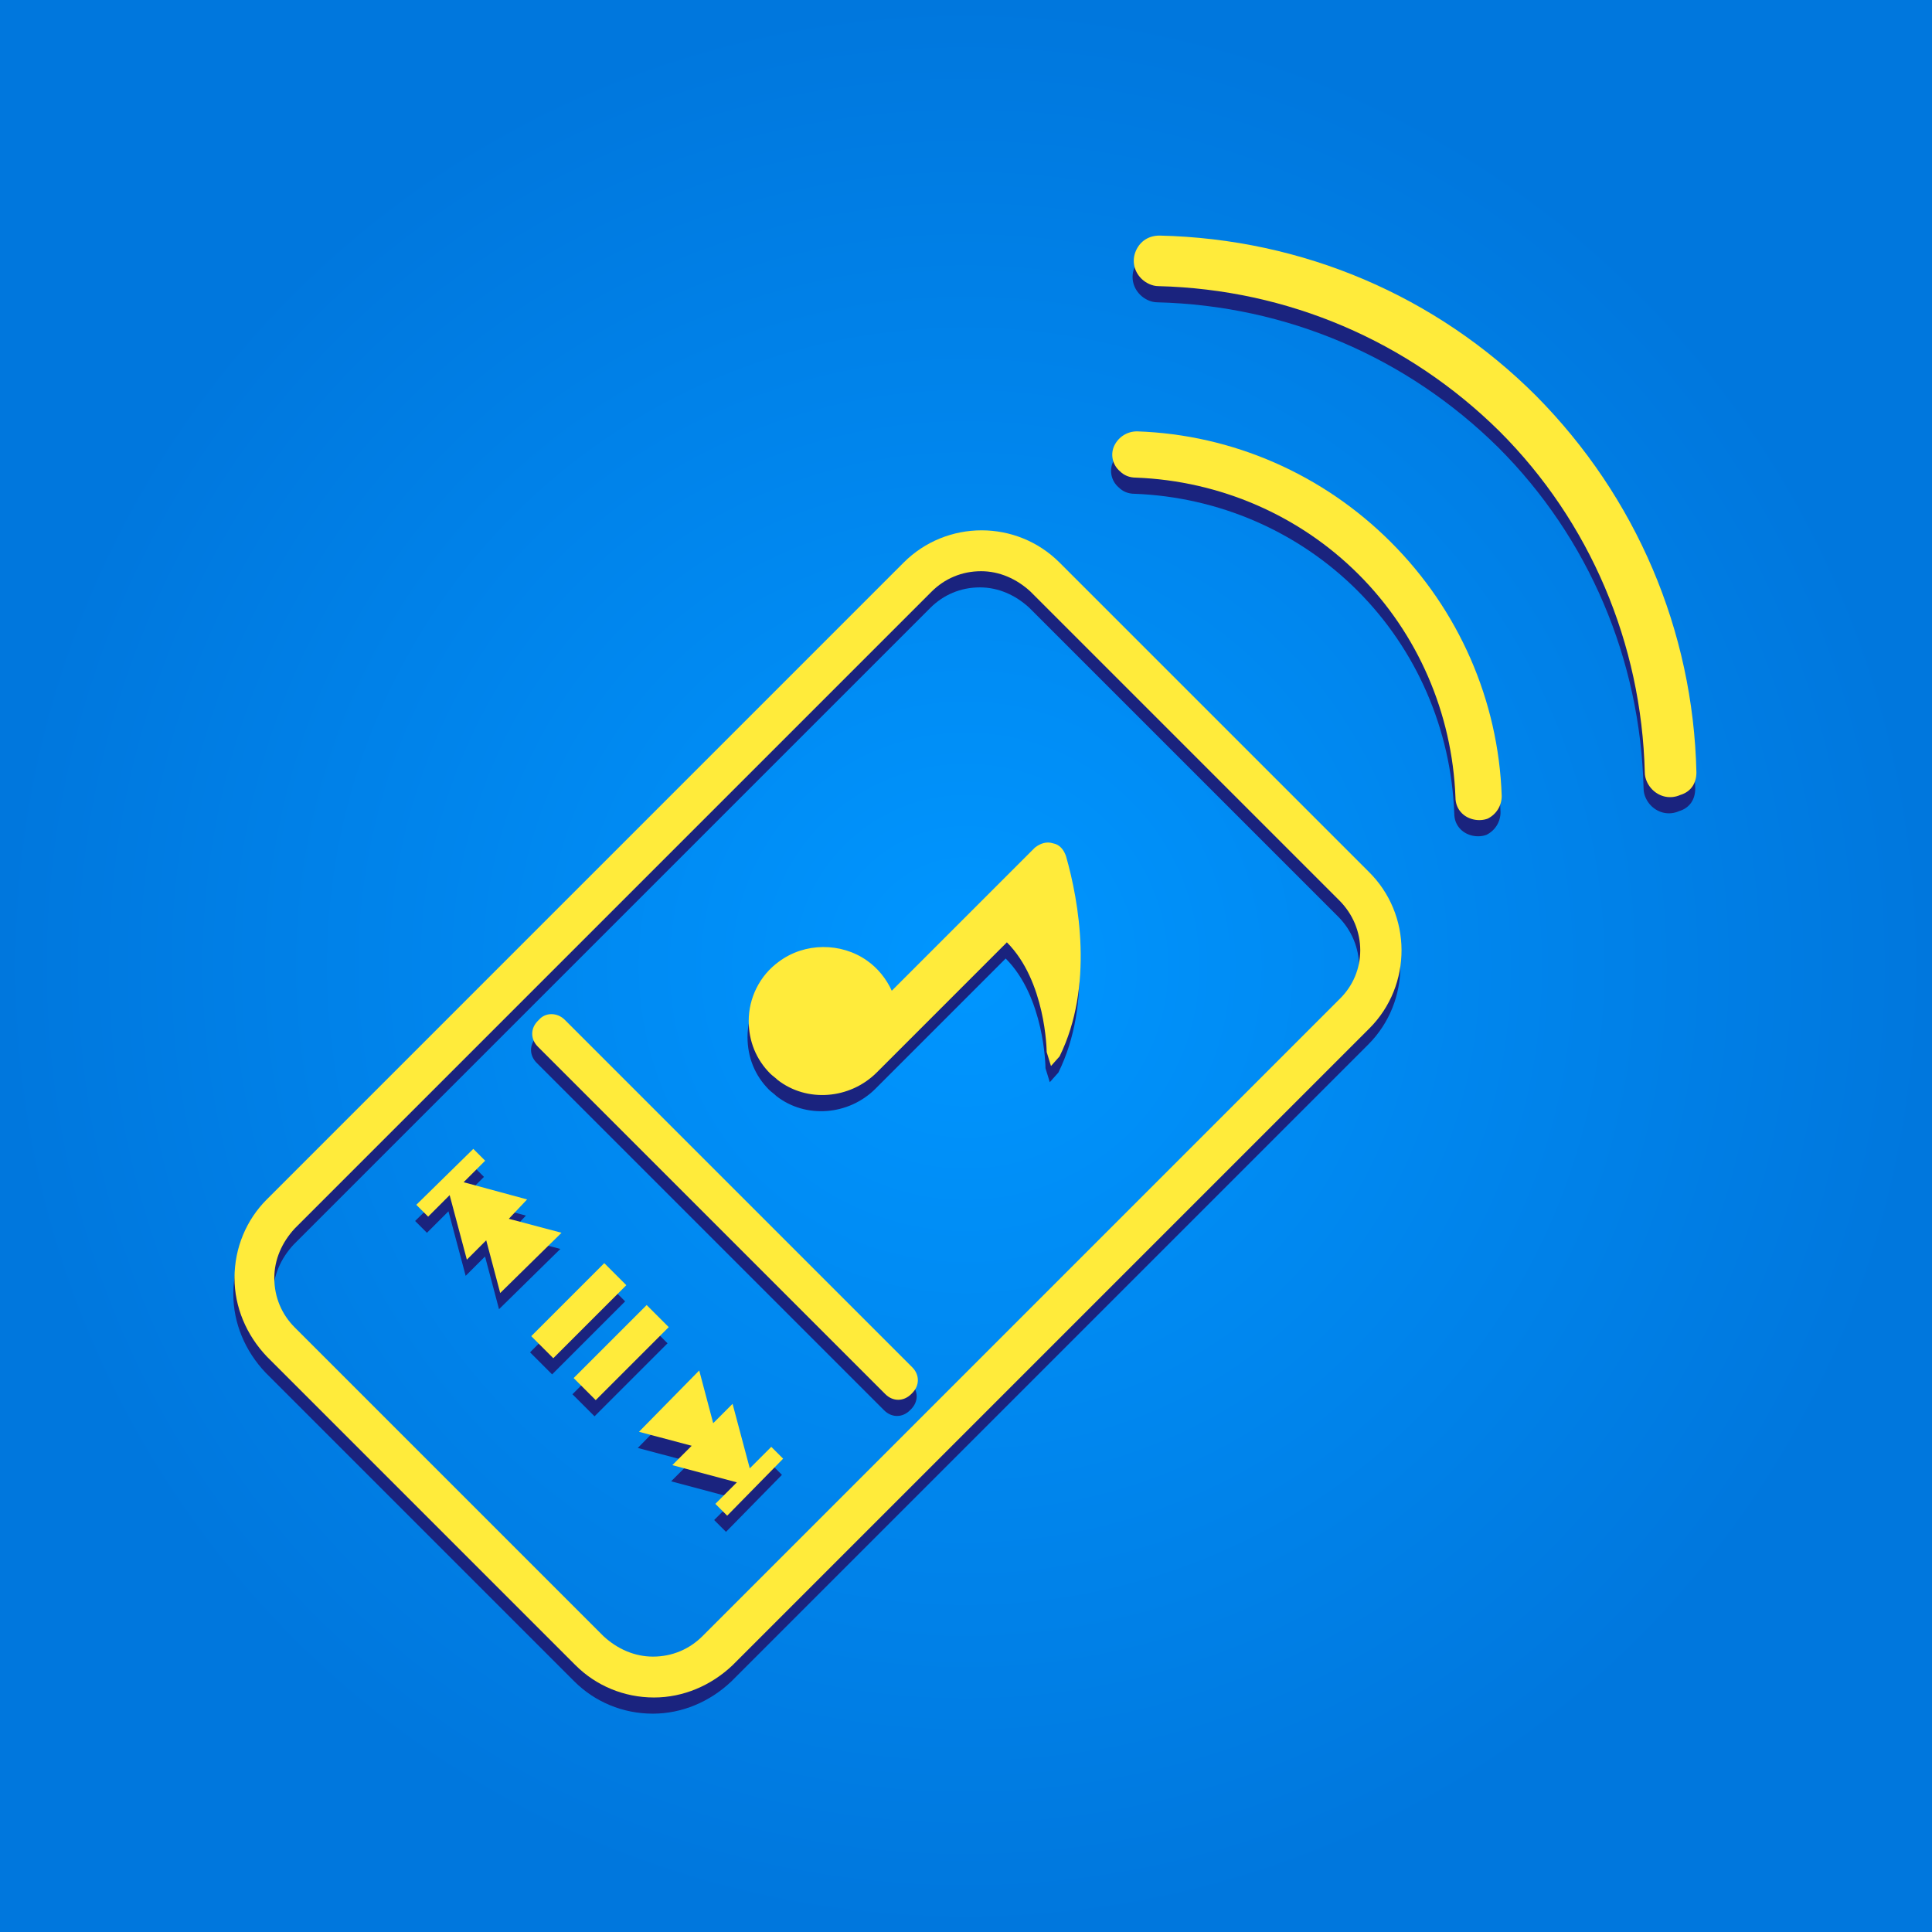
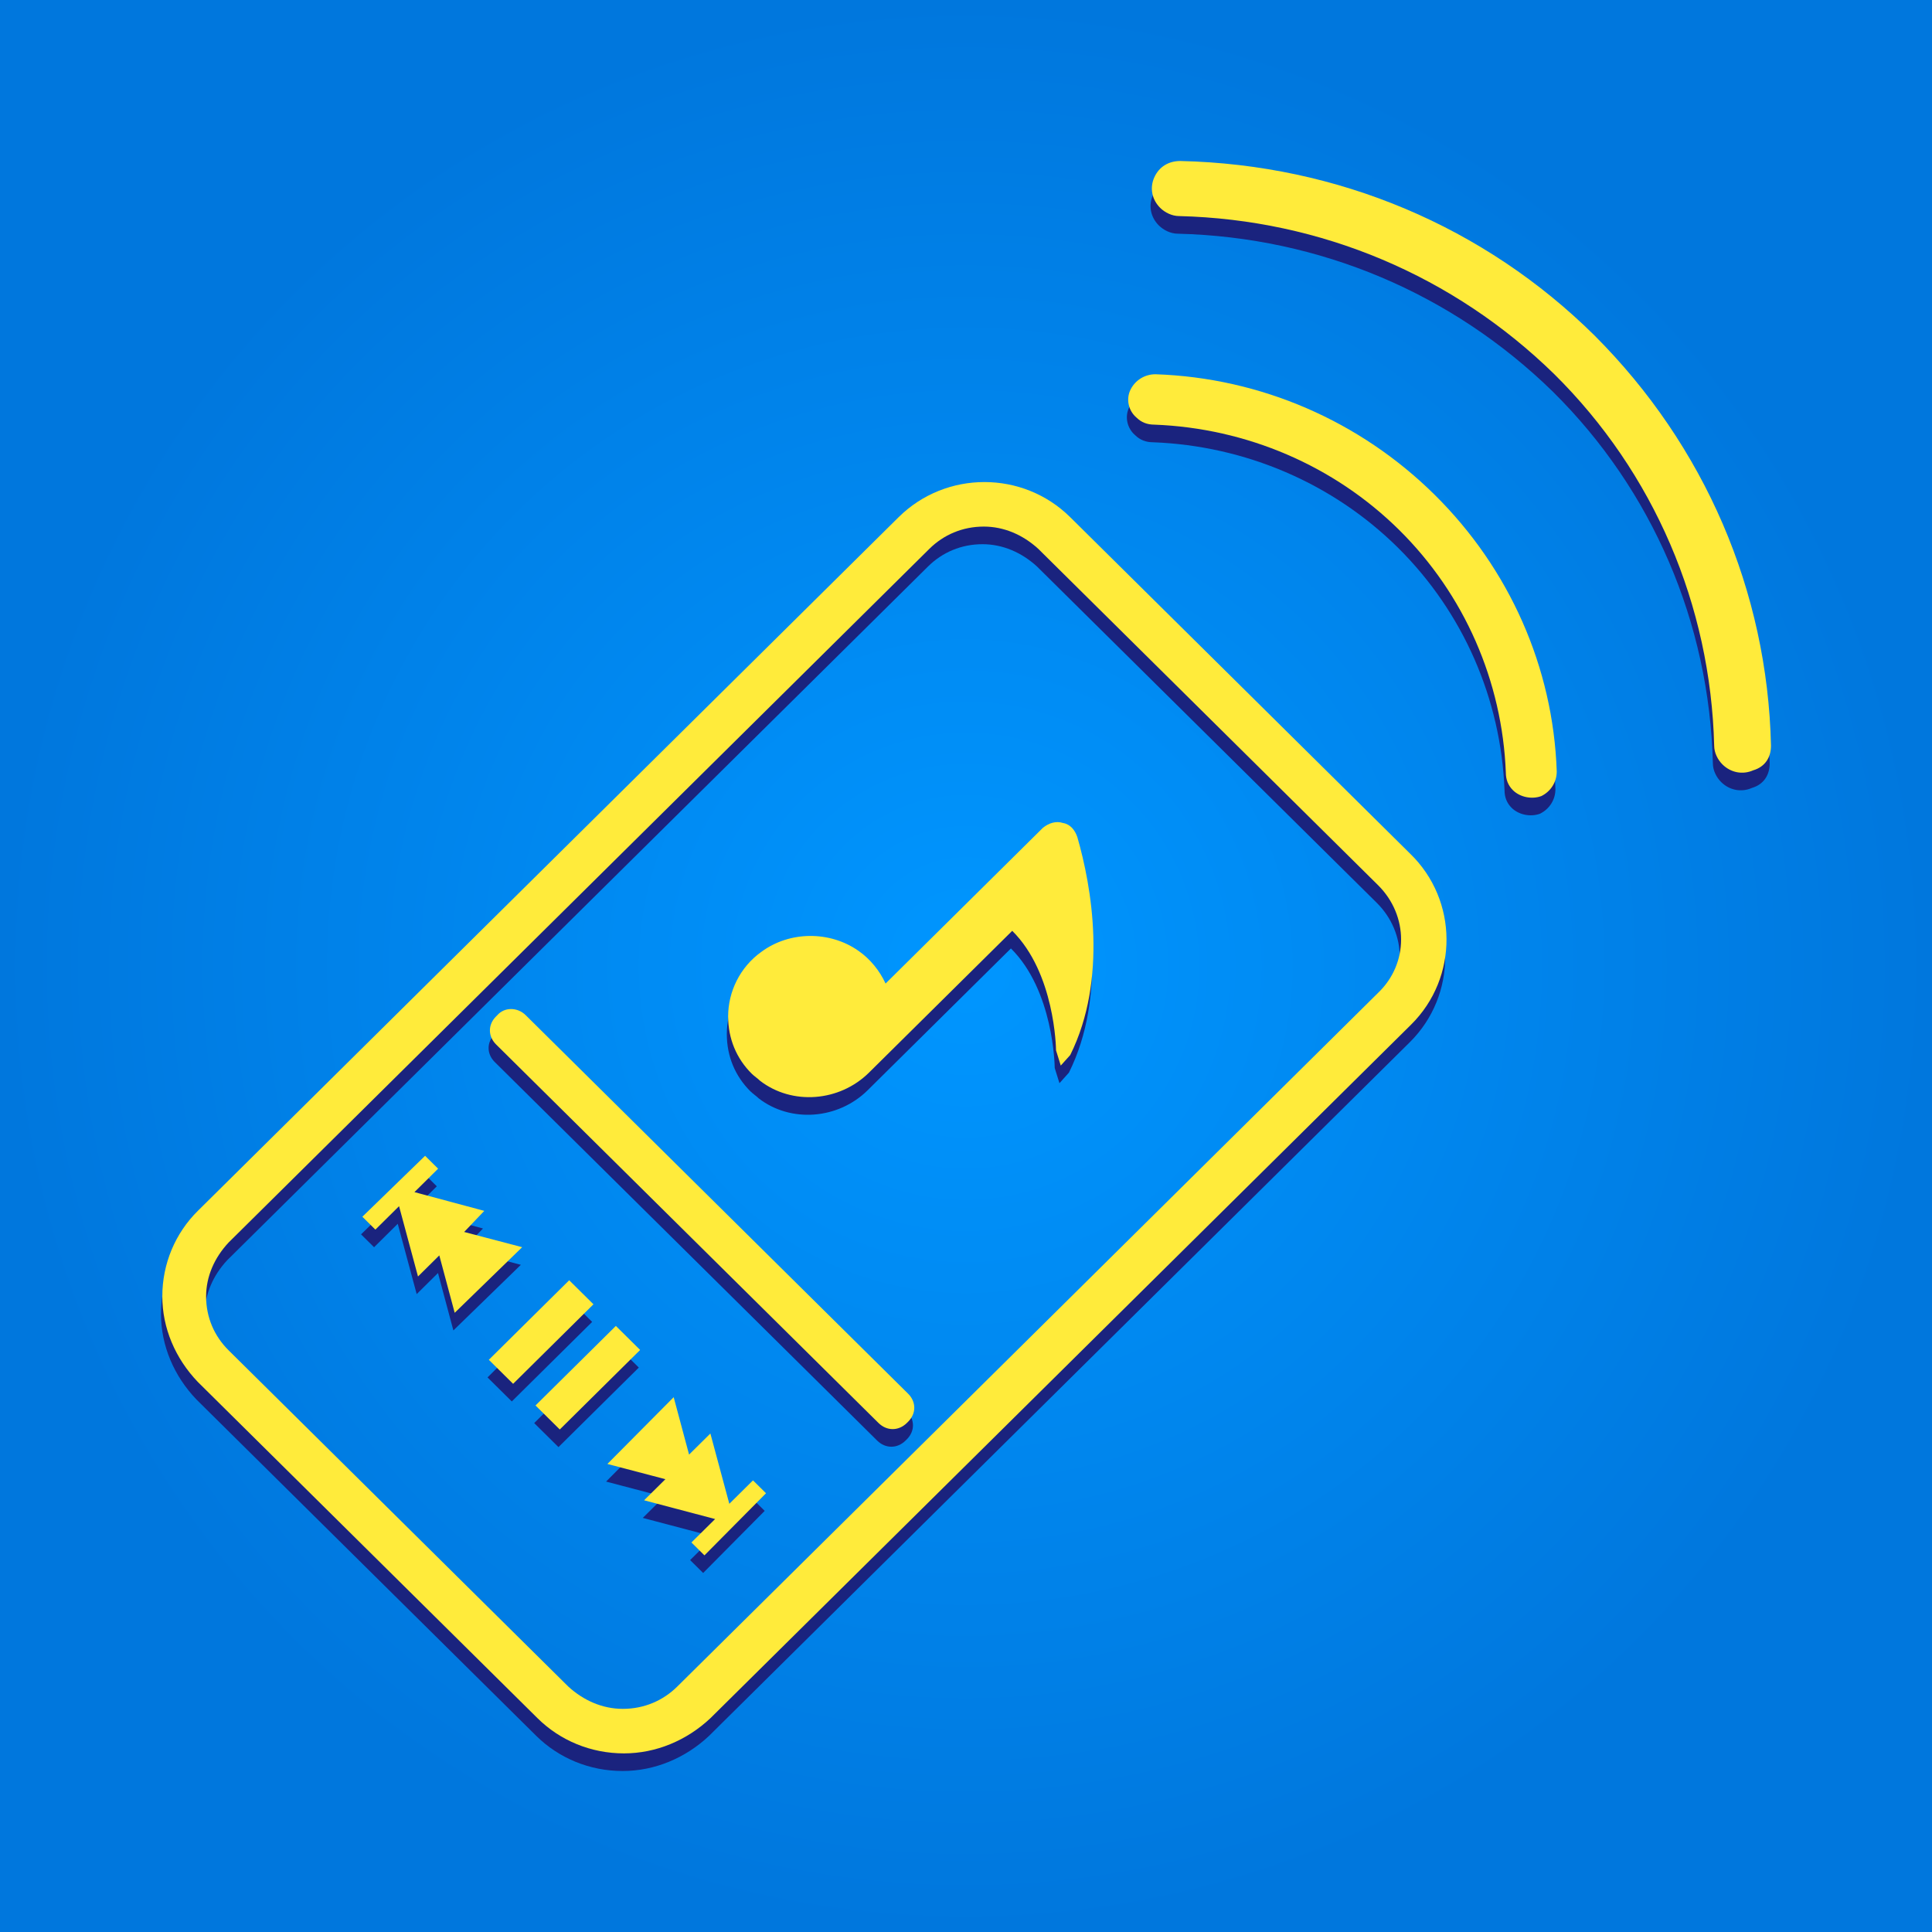
<svg xmlns="http://www.w3.org/2000/svg" version="1.1" id="Layer_1" x="0px" y="0px" viewBox="0 0 108 108" xml:space="preserve" width="108" height="108">
  <defs id="defs40" />
  <style type="text/css" id="style2">
	.st0{fill:url(#SVGID_1_);}
	.st1{fill:#FFFFFF;}
</style>
  <radialGradient id="SVGID_1_" cx="412.573" cy="174.423" r="89.764" gradientUnits="userSpaceOnUse" gradientTransform="matrix(0.4008909,0,0,0.4008909,-111.4076,-15.91537)">
    <stop offset="0" style="stop-color:#0096FF" id="stop4" />
    <stop offset="1" style="stop-color:#0077DD" id="stop6" />
  </radialGradient>
  <g id="g420" transform="matrix(1.5,0,0,1.5,-27,-27)">
    <path style="fill:url(#SVGID_1_);stroke-width:0.401" class="st0" d="M 90,90 H 18 v 0 -72 0 h 72 v 0 z" id="path9" />
-     <g id="g35-1" transform="matrix(0.4008909,0,0,0.4008909,-111.452,-15.31259)" style="fill:#1a237e;fill-opacity:1">
-       <path style="fill:#1a237e;fill-opacity:1" class="st1" d="m 450,165.6 -28.7,-28.7 c -4,-4 -10.5,-4 -14.5,0 l -59.2,59.2 c -1.9,1.9 -3,4.5 -3,7.3 0,2.7 1.1,5.3 3,7.3 l 28.7,28.7 c 1.9,1.9 4.5,3 7.3,3 2.7,0 5.3,-1.1 7.3,-3 l 59.2,-59.2 c 4,-4 4,-10.6 -0.1,-14.6 z m -2.7,11.9 -59.2,59.2 c -1.2,1.2 -2.8,1.9 -4.6,1.9 -1.7,0 -3.3,-0.7 -4.6,-1.9 L 350.2,208 c -1.2,-1.2 -1.9,-2.8 -1.9,-4.6 0,-1.7 0.7,-3.3 1.9,-4.6 l 59.2,-59.2 c 1.2,-1.2 2.8,-1.9 4.6,-1.9 1.7,0 3.3,0.7 4.6,1.9 l 28.7,28.7 c 2.6,2.6 2.6,6.7 0,9.2 z" id="path11-1" />
-       <g id="g23-3" style="fill:#1a237e;fill-opacity:1">
-         <g id="g17-7" style="fill:#1a237e;fill-opacity:1">
-           <rect style="fill:#1a237e;fill-opacity:1" x="371.8" y="205" transform="matrix(0.7071,-0.7071,0.7071,0.7071,-35.6709,326.7542)" class="st1" width="9.6" height="2.9" id="rect13-7" />
-           <rect style="fill:#1a237e;fill-opacity:1" x="375.8" y="208.9" transform="matrix(0.7071,-0.7071,0.7071,0.7071,-37.3144,330.7222)" class="st1" width="9.6" height="2.9" id="rect15-9" />
+     <g id="g1429" transform="matrix(1.100403,0,0,1.089249,-5.375257,-5.169545)">
+       <g id="g35-1" transform="matrix(0.4008909,0,0,0.4008909,-111.452,-15.31259)" style="fill:#1a237e;fill-opacity:1">
+         <path style="fill:#1a237e;fill-opacity:1" class="st1" d="m 450,165.6 -28.7,-28.7 c -4,-4 -10.5,-4 -14.5,0 l -59.2,59.2 c -1.9,1.9 -3,4.5 -3,7.3 0,2.7 1.1,5.3 3,7.3 l 28.7,28.7 c 1.9,1.9 4.5,3 7.3,3 2.7,0 5.3,-1.1 7.3,-3 l 59.2,-59.2 c 4,-4 4,-10.6 -0.1,-14.6 z m -2.7,11.9 -59.2,59.2 c -1.2,1.2 -2.8,1.9 -4.6,1.9 -1.7,0 -3.3,-0.7 -4.6,-1.9 L 350.2,208 c -1.2,-1.2 -1.9,-2.8 -1.9,-4.6 0,-1.7 0.7,-3.3 1.9,-4.6 l 59.2,-59.2 c 1.2,-1.2 2.8,-1.9 4.6,-1.9 1.7,0 3.3,0.7 4.6,1.9 l 28.7,28.7 c 2.6,2.6 2.6,6.7 0,9.2 z" id="path11-1" />
+         <g id="g23-3" style="fill:#1a237e;fill-opacity:1">
+           <g id="g17-7" style="fill:#1a237e;fill-opacity:1">
+             <rect style="fill:#1a237e;fill-opacity:1" x="371.8" y="205" transform="matrix(0.7071,-0.7071,0.7071,0.7071,-35.6709,326.7542)" class="st1" width="9.6" height="2.9" id="rect13-7" />
+             <rect style="fill:#1a237e;fill-opacity:1" x="375.8" y="208.9" transform="matrix(0.7071,-0.7071,0.7071,0.7071,-37.3144,330.7222)" class="st1" width="9.6" height="2.9" id="rect15-9" />
+           </g>
+           <polygon style="fill:#1a237e;fill-opacity:1" class="st1" points="389.3,224.4 390.4,225.5 395.6,220.2 394.5,219.1 392.5,221.1 390.9,215.1 389.1,216.9 387.8,212 382.2,217.7 387.1,219 385.3,220.8 391.3,222.4 " id="polygon19-0" />
+           <polygon style="fill:#1a237e;fill-opacity:1" class="st1" points="368,199.9 369.3,204.8 375,199.2 370.1,197.9 371.8,196.1 365.9,194.5 367.9,192.5 366.8,191.4 361.5,196.6 362.6,197.7 364.6,195.7 366.2,201.7 " id="polygon21-5" />
        </g>
-         <polygon style="fill:#1a237e;fill-opacity:1" class="st1" points="395.6,220.2 394.5,219.1 392.5,221.1 390.9,215.1 389.1,216.9 387.8,212 382.2,217.7 387.1,219 385.3,220.8 391.3,222.4 389.3,224.4 390.4,225.5 " id="polygon19-0" />
-         <polygon style="fill:#1a237e;fill-opacity:1" class="st1" points="375,199.2 370.1,197.9 371.8,196.1 365.9,194.5 367.9,192.5 366.8,191.4 361.5,196.6 362.6,197.7 364.6,195.7 366.2,201.7 368,199.9 369.3,204.8 " id="polygon21-5" />
+         <path style="fill:#1a237e;fill-opacity:1" class="st1" d="m 421.3,182.8 c 3.2,-6.5 1.8,-14.4 0.6,-18.6 -0.2,-0.6 -0.6,-1.1 -1.2,-1.2 -0.6,-0.2 -1.2,0 -1.7,0.4 l -13.3,13.3 c -0.5,-1.1 -1.3,-2.1 -2.3,-2.8 -2.4,-1.7 -5.8,-1.7 -8.2,0.1 -1.8,1.3 -2.8,3.4 -2.8,5.5 0,1.9 0.7,3.6 2,4.9 0.2,0.2 0.5,0.4 0.7,0.6 2.7,2.1 6.7,1.8 9.2,-0.7 l 12.1,-12.1 c 3.6,3.6 3.7,10 3.7,10.2 l 0.4,1.3 z" id="path25-6" />
+         <path style="fill:#1a237e;fill-opacity:1" class="st1" d="m 375.3,179.4 32.3,32.3 c 0.7,0.7 0.7,1.7 0,2.4 l -0.1,0.1 c -0.7,0.7 -1.7,0.7 -2.4,0 l -32.3,-32.3 c -0.7,-0.7 -0.7,-1.7 0,-2.4 l 0.1,-0.1 c 0.6,-0.7 1.7,-0.7 2.4,0 z" id="path27-0" />
+         <g id="g33-9" style="fill:#1a237e;fill-opacity:1">
+           <path style="fill:#1a237e;fill-opacity:1" class="st1" d="m 462.4,158.6 c -0.3,-8.9 -4,-17.3 -10.3,-23.6 -6.3,-6.3 -14.7,-10 -23.6,-10.3 -0.9,0 -1.7,0.5 -2.1,1.3 -0.4,0.8 -0.2,1.8 0.5,2.4 0.4,0.4 0.9,0.6 1.5,0.6 7.8,0.3 15.2,3.5 20.7,9 5.5,5.5 8.7,12.9 9,20.7 0,0.6 0.2,1.1 0.6,1.5 0.6,0.6 1.6,0.8 2.4,0.5 0.8,-0.4 1.3,-1.2 1.3,-2.1 z" id="path29-2" />
+           <path style="fill:#1a237e;fill-opacity:1" class="st1" d="m 480.5,156.4 c -0.3,-13.2 -5.6,-25.6 -14.9,-35 -9.3,-9.3 -21.7,-14.6 -35,-14.9 -1,0 -1.8,0.5 -2.2,1.4 -0.4,0.9 -0.2,1.9 0.5,2.6 0.4,0.4 1,0.7 1.6,0.7 12,0.3 23.2,5.1 31.7,13.5 8.4,8.4 13.2,19.7 13.5,31.7 0,0.6 0.3,1.2 0.7,1.6 0.7,0.7 1.7,0.9 2.6,0.5 1,-0.3 1.5,-1.1 1.5,-2.1 z" id="path31-1" />
+         </g>
      </g>
-       <path style="fill:#1a237e;fill-opacity:1" class="st1" d="m 421.3,182.8 c 3.2,-6.5 1.8,-14.4 0.6,-18.6 -0.2,-0.6 -0.6,-1.1 -1.2,-1.2 -0.6,-0.2 -1.2,0 -1.7,0.4 l -13.3,13.3 c -0.5,-1.1 -1.3,-2.1 -2.3,-2.8 -2.4,-1.7 -5.8,-1.7 -8.2,0.1 -1.8,1.3 -2.8,3.4 -2.8,5.5 0,1.9 0.7,3.6 2,4.9 0.2,0.2 0.5,0.4 0.7,0.6 2.7,2.1 6.7,1.8 9.2,-0.7 l 12.1,-12.1 c 3.6,3.6 3.7,10 3.7,10.2 l 0.4,1.3 z" id="path25-6" />
-       <path style="fill:#1a237e;fill-opacity:1" class="st1" d="m 375.3,179.4 32.3,32.3 c 0.7,0.7 0.7,1.7 0,2.4 l -0.1,0.1 c -0.7,0.7 -1.7,0.7 -2.4,0 l -32.3,-32.3 c -0.7,-0.7 -0.7,-1.7 0,-2.4 l 0.1,-0.1 c 0.6,-0.7 1.7,-0.7 2.4,0 z" id="path27-0" />
-       <g id="g33-9" style="fill:#1a237e;fill-opacity:1">
-         <path style="fill:#1a237e;fill-opacity:1" class="st1" d="m 462.4,158.6 c -0.3,-8.9 -4,-17.3 -10.3,-23.6 -6.3,-6.3 -14.7,-10 -23.6,-10.3 -0.9,0 -1.7,0.5 -2.1,1.3 -0.4,0.8 -0.2,1.8 0.5,2.4 0.4,0.4 0.9,0.6 1.5,0.6 7.8,0.3 15.2,3.5 20.7,9 5.5,5.5 8.7,12.9 9,20.7 0,0.6 0.2,1.1 0.6,1.5 0.6,0.6 1.6,0.8 2.4,0.5 0.8,-0.4 1.3,-1.2 1.3,-2.1 z" id="path29-2" />
-         <path style="fill:#1a237e;fill-opacity:1" class="st1" d="m 480.5,156.4 c -0.3,-13.2 -5.6,-25.6 -14.9,-35 -9.3,-9.3 -21.7,-14.6 -35,-14.9 -1,0 -1.8,0.5 -2.2,1.4 -0.4,0.9 -0.2,1.9 0.5,2.6 0.4,0.4 1,0.7 1.6,0.7 12,0.3 23.2,5.1 31.7,13.5 8.4,8.4 13.2,19.7 13.5,31.7 0,0.6 0.3,1.2 0.7,1.6 0.7,0.7 1.7,0.9 2.6,0.5 1,-0.3 1.5,-1.1 1.5,-2.1 z" id="path31-1" />
-       </g>
-     </g>
-     <g id="g35" transform="matrix(0.4008909,0,0,0.4008909,-111.4076,-15.91537)" style="fill:#ffeb3b;fill-opacity:1">
-       <path style="fill:#ffeb3b;fill-opacity:1" class="st1" d="m 450,165.6 -28.7,-28.7 c -4,-4 -10.5,-4 -14.5,0 l -59.2,59.2 c -1.9,1.9 -3,4.5 -3,7.3 0,2.7 1.1,5.3 3,7.3 l 28.7,28.7 c 1.9,1.9 4.5,3 7.3,3 2.7,0 5.3,-1.1 7.3,-3 l 59.2,-59.2 c 4,-4 4,-10.6 -0.1,-14.6 z m -2.7,11.9 -59.2,59.2 c -1.2,1.2 -2.8,1.9 -4.6,1.9 -1.7,0 -3.3,-0.7 -4.6,-1.9 L 350.2,208 c -1.2,-1.2 -1.9,-2.8 -1.9,-4.6 0,-1.7 0.7,-3.3 1.9,-4.6 l 59.2,-59.2 c 1.2,-1.2 2.8,-1.9 4.6,-1.9 1.7,0 3.3,0.7 4.6,1.9 l 28.7,28.7 c 2.6,2.6 2.6,6.7 0,9.2 z" id="path11" />
-       <g id="g23" style="fill:#ffeb3b;fill-opacity:1">
-         <g id="g17" style="fill:#ffeb3b;fill-opacity:1">
-           <rect style="fill:#ffeb3b;fill-opacity:1" x="371.8" y="205" transform="matrix(0.7071,-0.7071,0.7071,0.7071,-35.6709,326.7542)" class="st1" width="9.6" height="2.9" id="rect13" />
-           <rect style="fill:#ffeb3b;fill-opacity:1" x="375.8" y="208.9" transform="matrix(0.7071,-0.7071,0.7071,0.7071,-37.3144,330.7222)" class="st1" width="9.6" height="2.9" id="rect15" />
+       <g id="g35" transform="matrix(0.4008909,0,0,0.4008909,-111.4076,-15.91537)" style="fill:#ffeb3b;fill-opacity:1">
+         <path style="fill:#ffeb3b;fill-opacity:1" class="st1" d="m 450,165.6 -28.7,-28.7 c -4,-4 -10.5,-4 -14.5,0 l -59.2,59.2 c -1.9,1.9 -3,4.5 -3,7.3 0,2.7 1.1,5.3 3,7.3 l 28.7,28.7 c 1.9,1.9 4.5,3 7.3,3 2.7,0 5.3,-1.1 7.3,-3 l 59.2,-59.2 c 4,-4 4,-10.6 -0.1,-14.6 z m -2.7,11.9 -59.2,59.2 c -1.2,1.2 -2.8,1.9 -4.6,1.9 -1.7,0 -3.3,-0.7 -4.6,-1.9 L 350.2,208 c -1.2,-1.2 -1.9,-2.8 -1.9,-4.6 0,-1.7 0.7,-3.3 1.9,-4.6 l 59.2,-59.2 c 1.2,-1.2 2.8,-1.9 4.6,-1.9 1.7,0 3.3,0.7 4.6,1.9 l 28.7,28.7 c 2.6,2.6 2.6,6.7 0,9.2 z" id="path11" />
+         <g id="g23" style="fill:#ffeb3b;fill-opacity:1">
+           <g id="g17" style="fill:#ffeb3b;fill-opacity:1">
+             <rect style="fill:#ffeb3b;fill-opacity:1" x="371.8" y="205" transform="matrix(0.7071,-0.7071,0.7071,0.7071,-35.6709,326.7542)" class="st1" width="9.6" height="2.9" id="rect13" />
+             <rect style="fill:#ffeb3b;fill-opacity:1" x="375.8" y="208.9" transform="matrix(0.7071,-0.7071,0.7071,0.7071,-37.3144,330.7222)" class="st1" width="9.6" height="2.9" id="rect15" />
+           </g>
+           <polygon style="fill:#ffeb3b;fill-opacity:1" class="st1" points="390.9,215.1 389.1,216.9 387.8,212 382.2,217.7 387.1,219 385.3,220.8 391.3,222.4 389.3,224.4 390.4,225.5 395.6,220.2 394.5,219.1 392.5,221.1 " id="polygon19" />
+           <polygon style="fill:#ffeb3b;fill-opacity:1" class="st1" points="365.9,194.5 367.9,192.5 366.8,191.4 361.5,196.6 362.6,197.7 364.6,195.7 366.2,201.7 368,199.9 369.3,204.8 375,199.2 370.1,197.9 371.8,196.1 " id="polygon21" />
        </g>
-         <polygon style="fill:#ffeb3b;fill-opacity:1" class="st1" points="387.8,212 382.2,217.7 387.1,219 385.3,220.8 391.3,222.4 389.3,224.4 390.4,225.5 395.6,220.2 394.5,219.1 392.5,221.1 390.9,215.1 389.1,216.9 " id="polygon19" />
-         <polygon style="fill:#ffeb3b;fill-opacity:1" class="st1" points="366.8,191.4 361.5,196.6 362.6,197.7 364.6,195.7 366.2,201.7 368,199.9 369.3,204.8 375,199.2 370.1,197.9 371.8,196.1 365.9,194.5 367.9,192.5 " id="polygon21" />
-       </g>
-       <path style="fill:#ffeb3b;fill-opacity:1" class="st1" d="m 421.3,182.8 c 3.2,-6.5 1.8,-14.4 0.6,-18.6 -0.2,-0.6 -0.6,-1.1 -1.2,-1.2 -0.6,-0.2 -1.2,0 -1.7,0.4 l -13.3,13.3 c -0.5,-1.1 -1.3,-2.1 -2.3,-2.8 -2.4,-1.7 -5.8,-1.7 -8.2,0.1 -1.8,1.3 -2.8,3.4 -2.8,5.5 0,1.9 0.7,3.6 2,4.9 0.2,0.2 0.5,0.4 0.7,0.6 2.7,2.1 6.7,1.8 9.2,-0.7 l 12.1,-12.1 c 3.6,3.6 3.7,10 3.7,10.2 l 0.4,1.3 z" id="path25" />
-       <path style="fill:#ffeb3b;fill-opacity:1" class="st1" d="m 375.3,179.4 32.3,32.3 c 0.7,0.7 0.7,1.7 0,2.4 l -0.1,0.1 c -0.7,0.7 -1.7,0.7 -2.4,0 l -32.3,-32.3 c -0.7,-0.7 -0.7,-1.7 0,-2.4 l 0.1,-0.1 c 0.6,-0.7 1.7,-0.7 2.4,0 z" id="path27" />
-       <g id="g33" style="fill:#ffeb3b;fill-opacity:1">
-         <path style="fill:#ffeb3b;fill-opacity:1" class="st1" d="m 462.4,158.6 c -0.3,-8.9 -4,-17.3 -10.3,-23.6 -6.3,-6.3 -14.7,-10 -23.6,-10.3 -0.9,0 -1.7,0.5 -2.1,1.3 -0.4,0.8 -0.2,1.8 0.5,2.4 0.4,0.4 0.9,0.6 1.5,0.6 7.8,0.3 15.2,3.5 20.7,9 5.5,5.5 8.7,12.9 9,20.7 0,0.6 0.2,1.1 0.6,1.5 0.6,0.6 1.6,0.8 2.4,0.5 0.8,-0.4 1.3,-1.2 1.3,-2.1 z" id="path29" />
-         <path style="fill:#ffeb3b;fill-opacity:1" class="st1" d="m 480.5,156.4 c -0.3,-13.2 -5.6,-25.6 -14.9,-35 -9.3,-9.3 -21.7,-14.6 -35,-14.9 -1,0 -1.8,0.5 -2.2,1.4 -0.4,0.9 -0.2,1.9 0.5,2.6 0.4,0.4 1,0.7 1.6,0.7 12,0.3 23.2,5.1 31.7,13.5 8.4,8.4 13.2,19.7 13.5,31.7 0,0.6 0.3,1.2 0.7,1.6 0.7,0.7 1.7,0.9 2.6,0.5 1,-0.3 1.5,-1.1 1.5,-2.1 z" id="path31" />
+         <path style="fill:#ffeb3b;fill-opacity:1" class="st1" d="m 421.3,182.8 c 3.2,-6.5 1.8,-14.4 0.6,-18.6 -0.2,-0.6 -0.6,-1.1 -1.2,-1.2 -0.6,-0.2 -1.2,0 -1.7,0.4 l -13.3,13.3 c -0.5,-1.1 -1.3,-2.1 -2.3,-2.8 -2.4,-1.7 -5.8,-1.7 -8.2,0.1 -1.8,1.3 -2.8,3.4 -2.8,5.5 0,1.9 0.7,3.6 2,4.9 0.2,0.2 0.5,0.4 0.7,0.6 2.7,2.1 6.7,1.8 9.2,-0.7 l 12.1,-12.1 c 3.6,3.6 3.7,10 3.7,10.2 l 0.4,1.3 z" id="path25" />
+         <path style="fill:#ffeb3b;fill-opacity:1" class="st1" d="m 375.3,179.4 32.3,32.3 c 0.7,0.7 0.7,1.7 0,2.4 l -0.1,0.1 c -0.7,0.7 -1.7,0.7 -2.4,0 l -32.3,-32.3 c -0.7,-0.7 -0.7,-1.7 0,-2.4 l 0.1,-0.1 c 0.6,-0.7 1.7,-0.7 2.4,0 z" id="path27" />
+         <g id="g33" style="fill:#ffeb3b;fill-opacity:1">
+           <path style="fill:#ffeb3b;fill-opacity:1" class="st1" d="m 462.4,158.6 c -0.3,-8.9 -4,-17.3 -10.3,-23.6 -6.3,-6.3 -14.7,-10 -23.6,-10.3 -0.9,0 -1.7,0.5 -2.1,1.3 -0.4,0.8 -0.2,1.8 0.5,2.4 0.4,0.4 0.9,0.6 1.5,0.6 7.8,0.3 15.2,3.5 20.7,9 5.5,5.5 8.7,12.9 9,20.7 0,0.6 0.2,1.1 0.6,1.5 0.6,0.6 1.6,0.8 2.4,0.5 0.8,-0.4 1.3,-1.2 1.3,-2.1 z" id="path29" />
+           <path style="fill:#ffeb3b;fill-opacity:1" class="st1" d="m 480.5,156.4 c -0.3,-13.2 -5.6,-25.6 -14.9,-35 -9.3,-9.3 -21.7,-14.6 -35,-14.9 -1,0 -1.8,0.5 -2.2,1.4 -0.4,0.9 -0.2,1.9 0.5,2.6 0.4,0.4 1,0.7 1.6,0.7 12,0.3 23.2,5.1 31.7,13.5 8.4,8.4 13.2,19.7 13.5,31.7 0,0.6 0.3,1.2 0.7,1.6 0.7,0.7 1.7,0.9 2.6,0.5 1,-0.3 1.5,-1.1 1.5,-2.1 z" id="path31" />
+         </g>
      </g>
    </g>
  </g>
</svg>
